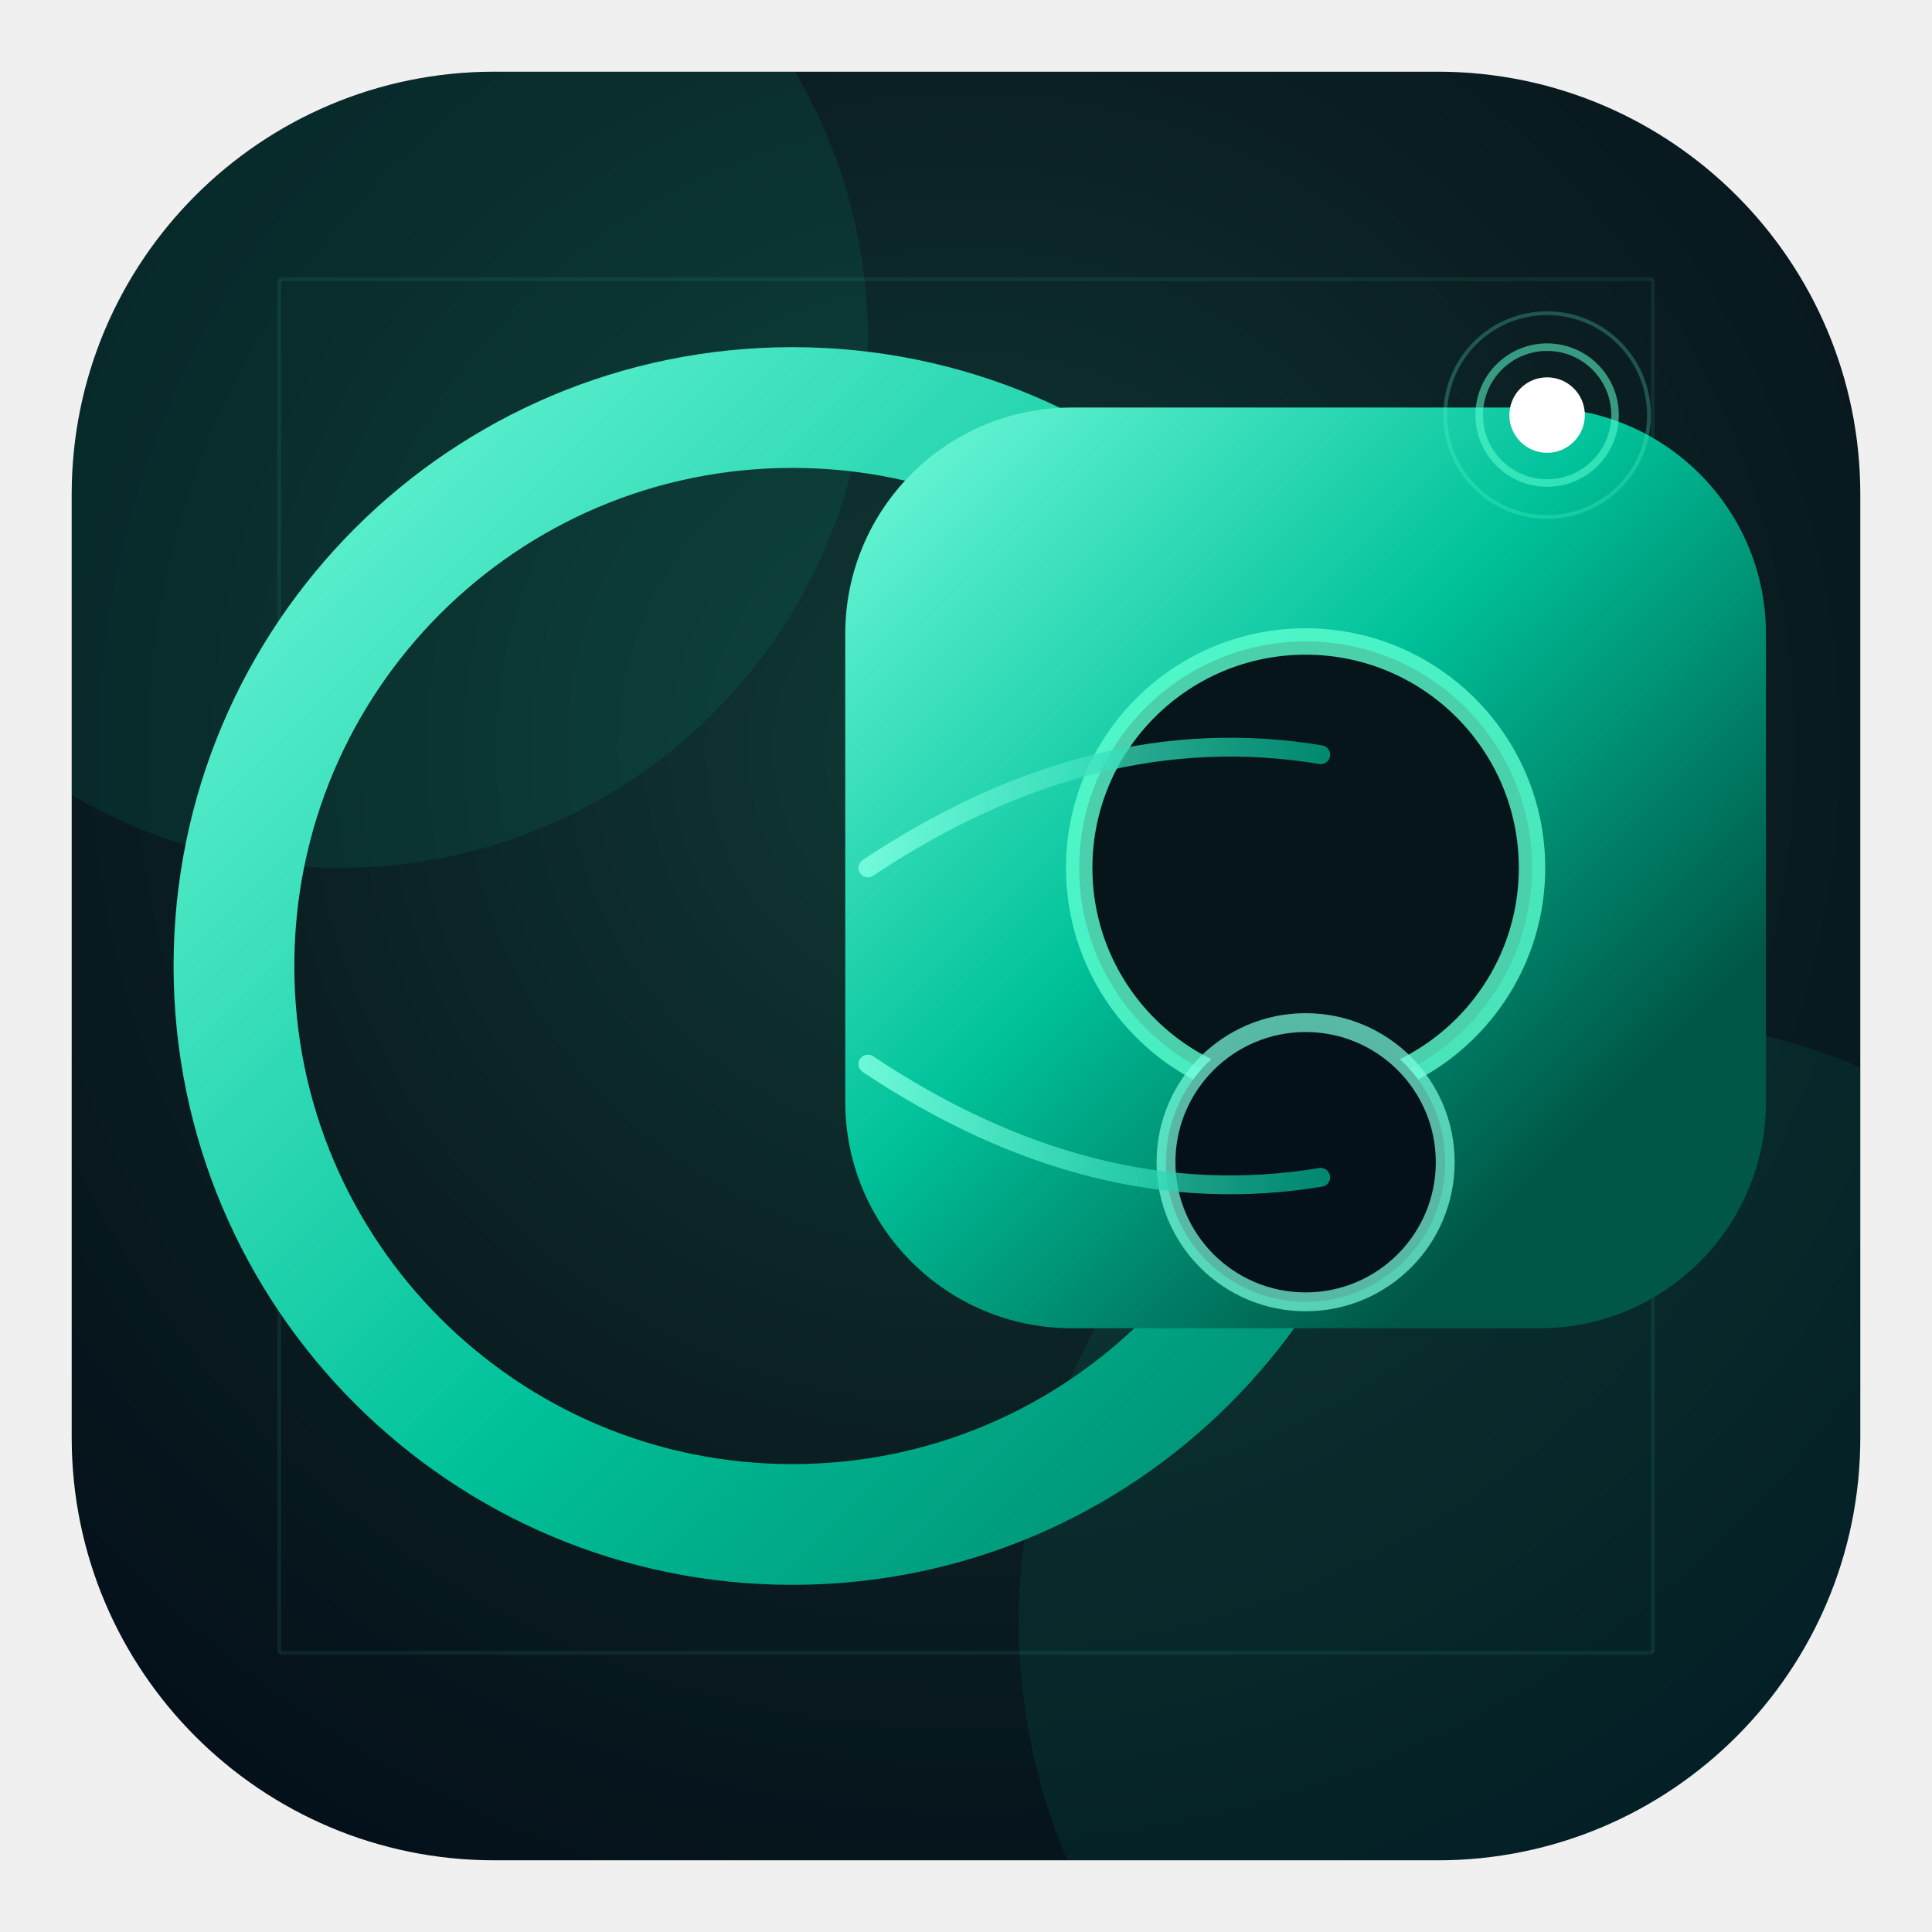
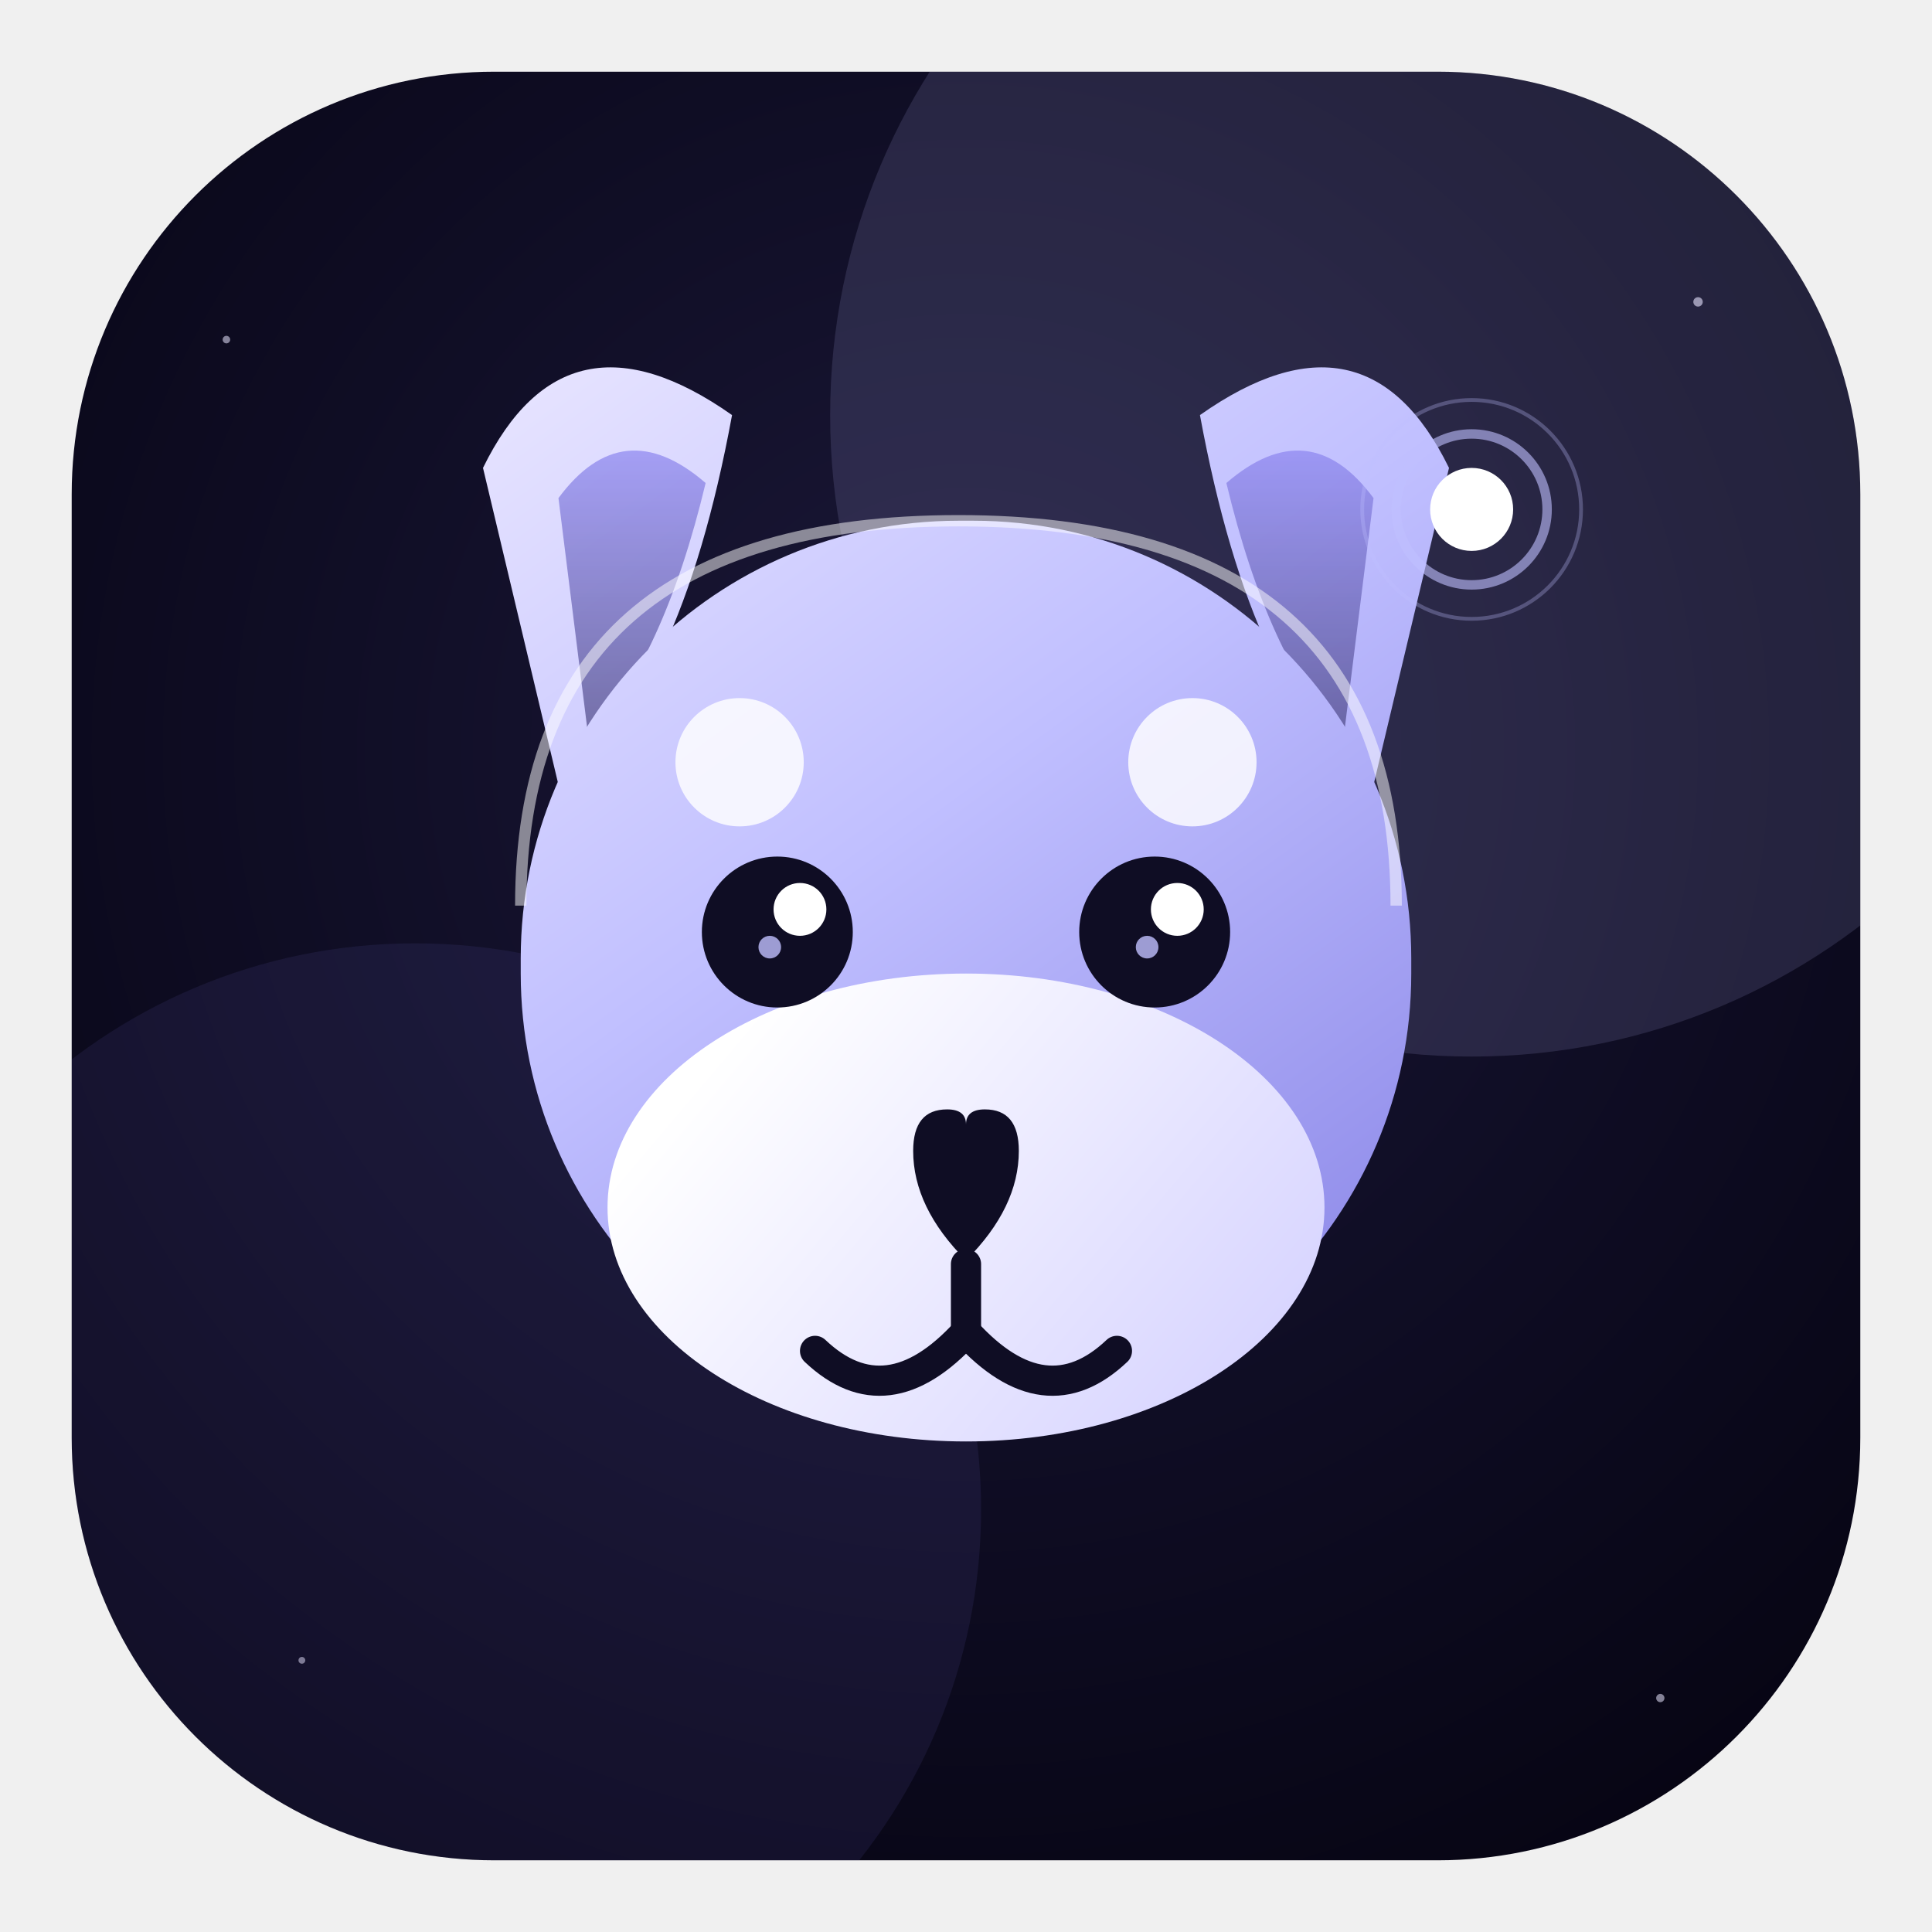
<svg xmlns="http://www.w3.org/2000/svg" width="1024" height="1024" viewBox="0 0 1024 1024" role="img" aria-label="OpenBuddy">
  <defs>
    <radialGradient id="bgRad" cx="50%" cy="38%" r="70%">
-       <stop stop-color="#0F3A36" />
-       <stop offset=".55" stop-color="#0B1F22" />
-       <stop offset="1" stop-color="#04101A" />
+       <stop stop-color="#1B1838" />
+       <stop offset=".55" stop-color="#0F0D24" />
+       <stop offset="1" stop-color="#070514" />
    </radialGradient>
-     <linearGradient id="ring" x1="120" y1="120" x2="900" y2="900" gradientUnits="userSpaceOnUse">
-       <stop stop-color="#7BFFE0" />
-       <stop offset=".5" stop-color="#00C29A" />
-       <stop offset="1" stop-color="#006B58" />
+     <linearGradient id="fur" x1="280" y1="180" x2="760" y2="840" gradientUnits="userSpaceOnUse">
+       <stop stop-color="#E8E5FF" />
+       <stop offset=".4" stop-color="#C0BFFF" />
+       <stop offset="1" stop-color="#7A75E0" />
    </linearGradient>
-     <linearGradient id="block" x1="320" y1="320" x2="720" y2="720" gradientUnits="userSpaceOnUse">
-       <stop stop-color="#7BFFE0" />
-       <stop offset=".55" stop-color="#00C29A" />
-       <stop offset="1" stop-color="#005747" />
+     <linearGradient id="furDark" x1="0" y1="0" x2="0" y2="1">
+       <stop stop-color="#8C85F0" />
+       <stop offset="1" stop-color="#4A4580" />
    </linearGradient>
-     <linearGradient id="ribbon" x1="0" y1="0" x2="1" y2="0">
-       <stop stop-color="#7BFFE0" stop-opacity=".95" />
-       <stop offset="1" stop-color="#00C29A" stop-opacity=".75" />
+     <linearGradient id="muzzle" x1="380" y1="560" x2="640" y2="780" gradientUnits="userSpaceOnUse">
+       <stop stop-color="#FFFFFF" />
+       <stop offset="1" stop-color="#D6D3FF" />
    </linearGradient>
+     <radialGradient id="eyeGlow" cx="50%" cy="50%" r="50%">
+       <stop stop-color="#C0BFFF" />
+       <stop stop-color="#1B1838" stop-opacity="0" />
+     </radialGradient>
    <clipPath id="clip">
      <rect x="38" y="38" width="948" height="948" rx="224" />
    </clipPath>
  </defs>
  <g clip-path="url(#clip)">
    <rect x="38" y="38" width="948" height="948" fill="url(#bgRad)" />
-     <circle cx="180" cy="180" r="280" fill="#00C29A" opacity=".10" />
-     <circle cx="860" cy="860" r="320" fill="#00C29A" opacity=".09" />
-     <line x1="148" y1="148" x2="876" y2="148" stroke="#5BFFD0" stroke-width="2" opacity=".08" />
-     <line x1="148" y1="876" x2="876" y2="876" stroke="#5BFFD0" stroke-width="2" opacity=".08" />
-     <line x1="148" y1="148" x2="148" y2="876" stroke="#5BFFD0" stroke-width="2" opacity=".08" />
-     <line x1="876" y1="148" x2="876" y2="876" stroke="#5BFFD0" stroke-width="2" opacity=".08" />
-     <circle cx="420" cy="512" r="296" fill="none" stroke="url(#ring)" stroke-width="64" />
-     <rect x="448" y="216" width="488" height="488" rx="120" fill="url(#block)" />
-     <circle cx="692" cy="460" r="120" fill="#06151A" />
-     <circle cx="692" cy="460" r="120" fill="none" stroke="#5BFFD0" stroke-width="14" opacity=".8" />
-     <circle cx="692" cy="616" r="74" fill="#04101A" />
-     <circle cx="692" cy="616" r="74" fill="none" stroke="#7BFFE0" stroke-width="10" opacity=".7" />
-     <path d="M460 460 Q580 380 700 400" fill="none" stroke="url(#ribbon)" stroke-width="10" stroke-linecap="round" opacity=".9" />
-     <path d="M460 564 Q580 644 700 624" fill="none" stroke="url(#ribbon)" stroke-width="10" stroke-linecap="round" opacity=".9" />
-     <g transform="translate(820 220)">
-       <circle r="20" fill="#FFFFFF" />
-       <circle r="36" fill="none" stroke="#5BFFD0" stroke-width="4" opacity=".55" />
-       <circle r="54" fill="none" stroke="#5BFFD0" stroke-width="2" opacity=".25" />
+     <circle cx="780" cy="220" r="340" fill="#C0BFFF" opacity=".14" />
+     <circle cx="220" cy="800" r="300" fill="#7A75E0" opacity=".10" />
+     <circle cx="120" cy="180" r="2" fill="#E8E5FF" opacity=".55" />
+     <circle cx="900" cy="160" r="2.5" fill="#E8E5FF" opacity=".6" />
+     <circle cx="160" cy="880" r="1.8" fill="#E8E5FF" opacity=".5" />
+     <circle cx="880" cy="900" r="2.2" fill="#E8E5FF" opacity=".55" />
+     <path d="M256 248 Q300 158 388 220 Q360 372 296 416 Z" fill="url(#fur)" />
+     <path d="M768 248 Q724 158 636 220 Q664 372 728 416 Z" fill="url(#fur)" />
+     <path d="M296 264 Q330 218 374 256 Q352 348 312 392 Z" fill="url(#furDark)" opacity=".7" />
+     <path d="M728 264 Q694 218 650 256 Q672 348 712 392 Z" fill="url(#furDark)" opacity=".7" />
+     <rect x="276" y="276" width="472" height="472" rx="232" fill="url(#fur)" />
+     <path d="M276 480 Q276 276 508 276 Q740 276 740 480" fill="none" stroke="#FFFFFF" stroke-width="6" opacity=".5" />
+     <ellipse cx="512" cy="640" rx="190" ry="124" fill="url(#muzzle)" />
+     <circle cx="392" cy="404" r="34" fill="#FFFFFF" opacity=".82" />
+     <circle cx="632" cy="404" r="34" fill="#FFFFFF" opacity=".82" />
+     <circle cx="412" cy="494" r="58" fill="url(#eyeGlow)" />
+     <circle cx="612" cy="494" r="58" fill="url(#eyeGlow)" />
+     <circle cx="412" cy="494" r="40" fill="#0F0D24" />
+     <circle cx="612" cy="494" r="40" fill="#0F0D24" />
+     <circle cx="424" cy="482" r="14" fill="#FFFFFF" />
+     <circle cx="624" cy="482" r="14" fill="#FFFFFF" />
+     <circle cx="408" cy="502" r="6" fill="#C0BFFF" opacity=".8" />
+     <circle cx="608" cy="502" r="6" fill="#C0BFFF" opacity=".8" />
+     <path d="M484 610 Q484 588 502 588 Q512 588 512 596 Q512 588 522 588 Q540 588 540 610 Q540 640 512 668 Q484 640 484 610 Z" fill="#0F0D24" />
+     <path d="M512 670 L512 706" stroke="#0F0D24" stroke-width="16" stroke-linecap="round" />
+     <path d="M512 706 Q470 752 432 716" fill="none" stroke="#0F0D24" stroke-width="16" stroke-linecap="round" />
+     <path d="M512 706 Q554 752 592 716" fill="none" stroke="#0F0D24" stroke-width="16" stroke-linecap="round" />
+     <g transform="translate(780 270)">
+       <circle r="22" fill="#FFFFFF" />
+       <circle r="40" fill="none" stroke="#C0BFFF" stroke-width="5" opacity=".6" />
+       <circle r="58" fill="none" stroke="#C0BFFF" stroke-width="2" opacity=".3" />
    </g>
  </g>
</svg>
